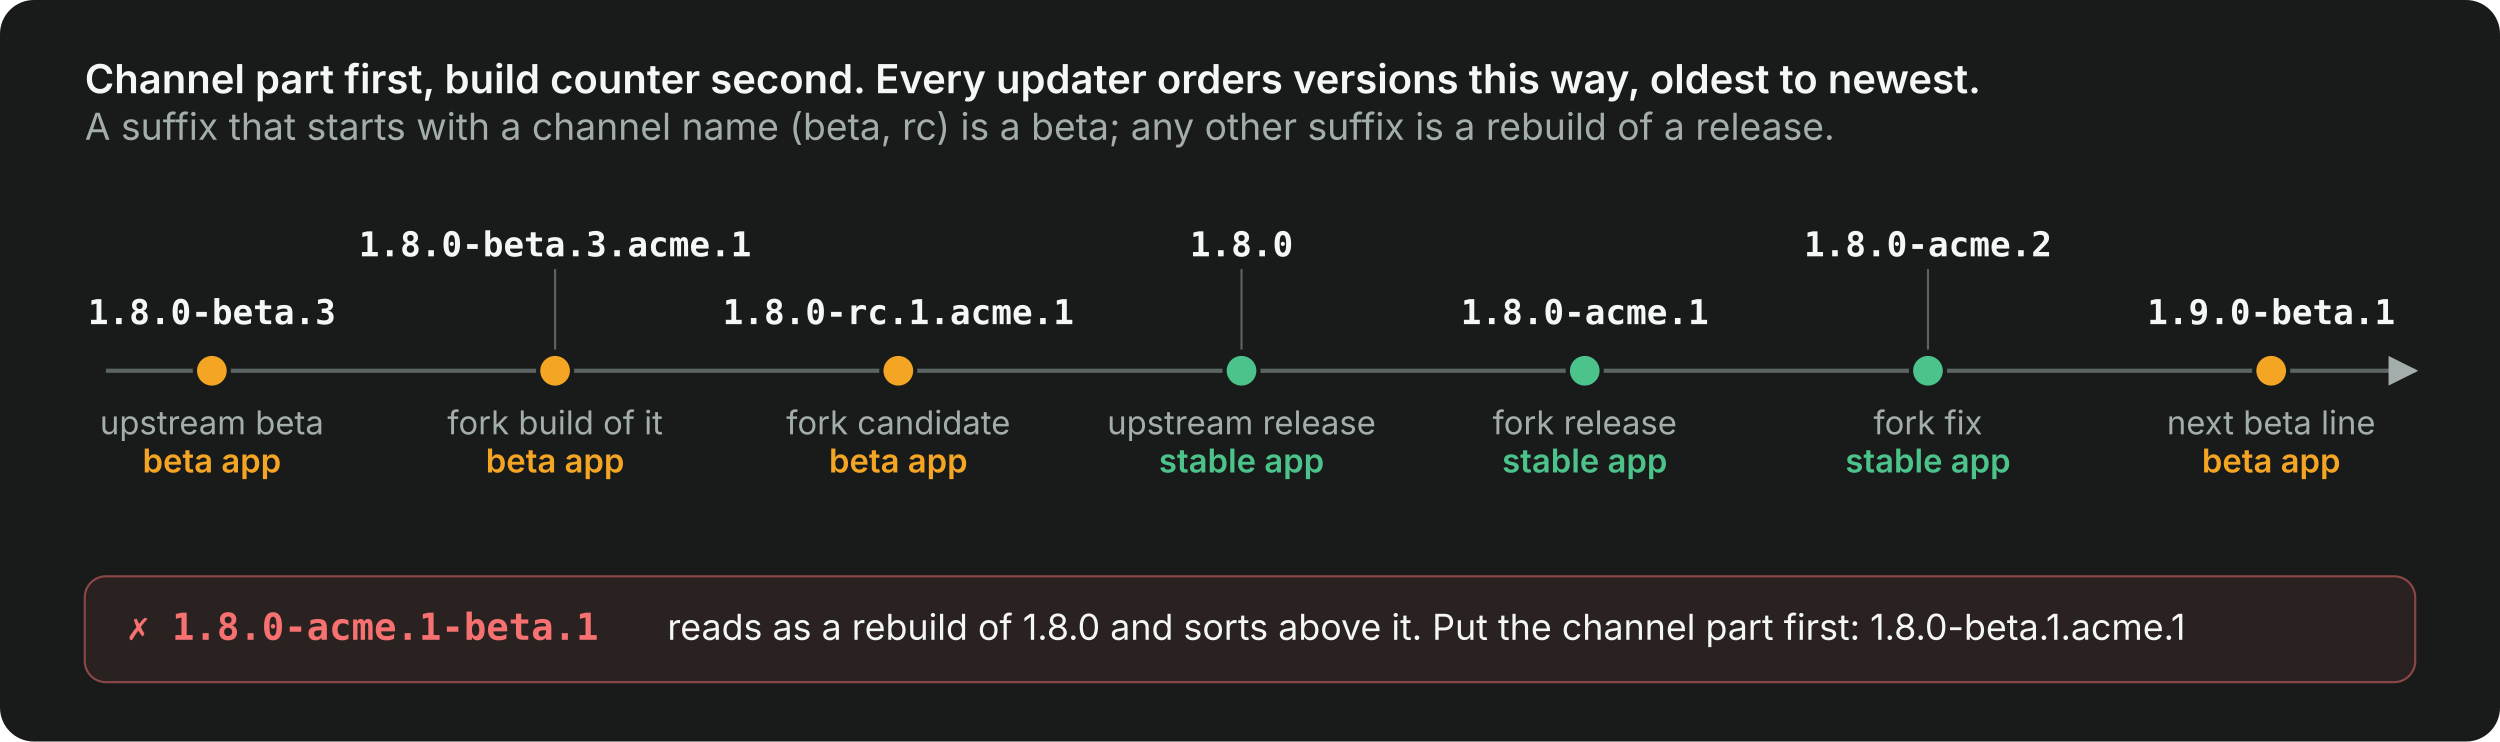
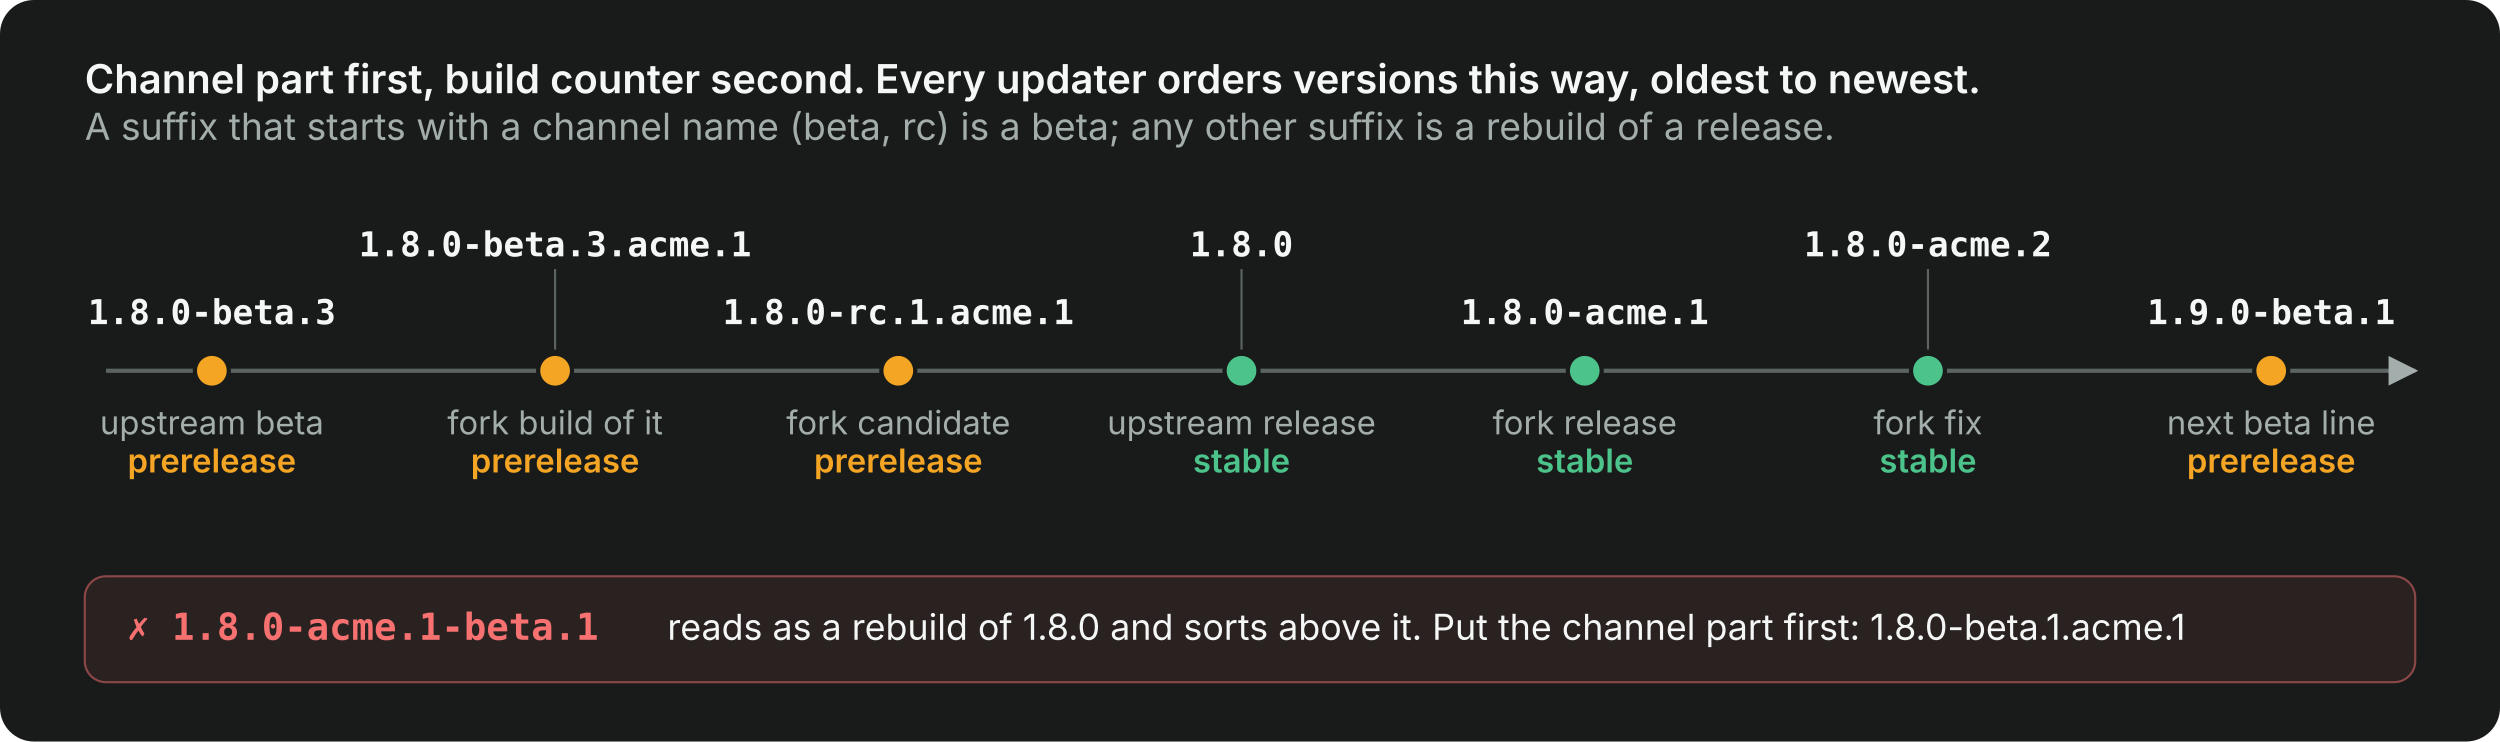
<svg xmlns="http://www.w3.org/2000/svg" width="1180" height="350" viewBox="0 0 1180 350" font-family="Inter, 'Segoe UI', system-ui, -apple-system, Helvetica, Arial, sans-serif">
  <defs>
    <marker id="arrow-stable" viewBox="0 0 10 10" refX="9" refY="5" markerWidth="7" markerHeight="7" orient="auto-start-reverse">
      <path d="M0 0L10 5L0 10z" fill="#4cc38a" />
    </marker>
    <marker id="arrow-beta" viewBox="0 0 10 10" refX="9" refY="5" markerWidth="7" markerHeight="7" orient="auto-start-reverse">
      <path d="M0 0L10 5L0 10z" fill="#f5a524" />
    </marker>
    <marker id="arrow-dev" viewBox="0 0 10 10" refX="9" refY="5" markerWidth="7" markerHeight="7" orient="auto-start-reverse">
      <path d="M0 0L10 5L0 10z" fill="#60a5fa" />
    </marker>
    <marker id="arrow-upstream" viewBox="0 0 10 10" refX="9" refY="5" markerWidth="7" markerHeight="7" orient="auto-start-reverse">
      <path d="M0 0L10 5L0 10z" fill="#a78bfa" />
    </marker>
    <marker id="arrow-backport" viewBox="0 0 10 10" refX="9" refY="5" markerWidth="7" markerHeight="7" orient="auto-start-reverse">
      <path d="M0 0L10 5L0 10z" fill="#e0a95b" />
    </marker>
    <marker id="arrow-muted" viewBox="0 0 10 10" refX="9" refY="5" markerWidth="7" markerHeight="7" orient="auto-start-reverse">
      <path d="M0 0L10 5L0 10z" fill="#a3adab" />
    </marker>
    <marker id="arrow-danger" viewBox="0 0 10 10" refX="9" refY="5" markerWidth="7" markerHeight="7" orient="auto-start-reverse">
      <path d="M0 0L10 5L0 10z" fill="#f87171" />
    </marker>
  </defs>
  <rect width="1180" height="350" rx="16" fill="#181b1a" />
  <text x="40" y="44" font-size="18.9" font-weight="600" fill="#f4f7f6" text-anchor="start">Channel part first, build counter second. Every updater orders versions this way, oldest to newest.</text>
  <text x="40" y="66" font-size="17.6" font-weight="400" fill="#a3adab" text-anchor="start">A suffix that starts with a channel name (beta, rc) is a beta; any other suffix is a rebuild of a release.</text>
  <line x1="50" y1="175" x2="1140" y2="175" stroke="#5b6462" stroke-width="2" marker-end="url(#arrow-muted)" />
  <circle cx="100" cy="175" r="8" fill="#f5a524" stroke="#181b1a" stroke-width="2" />
  <text x="100" y="153" font-size="16.2" font-weight="600" fill="#f4f7f6" text-anchor="middle" font-family="'JetBrains Mono', 'SFMono-Regular', Menlo, Consolas, monospace">1.8.0-beta.3</text>
  <text x="100" y="205" font-size="15.5" font-weight="400" fill="#a3adab" text-anchor="middle">upstream beta</text>
-   <text x="100" y="223" font-size="15.5" font-weight="600" fill="#f5a524" text-anchor="middle">beta app</text>
+   <text x="100" y="223" font-size="15.5" font-weight="600" fill="#f5a524" text-anchor="middle">prerelease</text>
  <circle cx="262" cy="175" r="8" fill="#f5a524" stroke="#181b1a" stroke-width="2" />
  <line x1="262" y1="165" x2="262" y2="127" stroke="#5b6462" stroke-width="1" />
  <text x="262" y="121" font-size="16.2" font-weight="600" fill="#f4f7f6" text-anchor="middle" font-family="'JetBrains Mono', 'SFMono-Regular', Menlo, Consolas, monospace">1.8.0-beta.3.acme.1</text>
  <text x="262" y="205" font-size="15.5" font-weight="400" fill="#a3adab" text-anchor="middle">fork build of it</text>
-   <text x="262" y="223" font-size="15.5" font-weight="600" fill="#f5a524" text-anchor="middle">beta app</text>
+   <text x="262" y="223" font-size="15.5" font-weight="600" fill="#f5a524" text-anchor="middle">prerelease</text>
  <circle cx="424" cy="175" r="8" fill="#f5a524" stroke="#181b1a" stroke-width="2" />
  <text x="424" y="153" font-size="16.2" font-weight="600" fill="#f4f7f6" text-anchor="middle" font-family="'JetBrains Mono', 'SFMono-Regular', Menlo, Consolas, monospace">1.8.0-rc.1.acme.1</text>
  <text x="424" y="205" font-size="15.5" font-weight="400" fill="#a3adab" text-anchor="middle">fork candidate</text>
-   <text x="424" y="223" font-size="15.5" font-weight="600" fill="#f5a524" text-anchor="middle">beta app</text>
+   <text x="424" y="223" font-size="15.5" font-weight="600" fill="#f5a524" text-anchor="middle">prerelease</text>
  <circle cx="586" cy="175" r="8" fill="#4cc38a" stroke="#181b1a" stroke-width="2" />
  <line x1="586" y1="165" x2="586" y2="127" stroke="#5b6462" stroke-width="1" />
  <text x="586" y="121" font-size="16.2" font-weight="600" fill="#f4f7f6" text-anchor="middle" font-family="'JetBrains Mono', 'SFMono-Regular', Menlo, Consolas, monospace">1.8.0</text>
  <text x="586" y="205" font-size="15.5" font-weight="400" fill="#a3adab" text-anchor="middle">upstream release</text>
-   <text x="586" y="223" font-size="15.5" font-weight="600" fill="#4cc38a" text-anchor="middle">stable app</text>
+   <text x="586" y="223" font-size="15.5" font-weight="600" fill="#4cc38a" text-anchor="middle">stable</text>
  <circle cx="748" cy="175" r="8" fill="#4cc38a" stroke="#181b1a" stroke-width="2" />
  <text x="748" y="153" font-size="16.2" font-weight="600" fill="#f4f7f6" text-anchor="middle" font-family="'JetBrains Mono', 'SFMono-Regular', Menlo, Consolas, monospace">1.8.0-acme.1</text>
  <text x="748" y="205" font-size="15.5" font-weight="400" fill="#a3adab" text-anchor="middle">fork release</text>
-   <text x="748" y="223" font-size="15.5" font-weight="600" fill="#4cc38a" text-anchor="middle">stable app</text>
+   <text x="748" y="223" font-size="15.5" font-weight="600" fill="#4cc38a" text-anchor="middle">stable</text>
  <circle cx="910" cy="175" r="8" fill="#4cc38a" stroke="#181b1a" stroke-width="2" />
  <line x1="910" y1="165" x2="910" y2="127" stroke="#5b6462" stroke-width="1" />
  <text x="910" y="121" font-size="16.2" font-weight="600" fill="#f4f7f6" text-anchor="middle" font-family="'JetBrains Mono', 'SFMono-Regular', Menlo, Consolas, monospace">1.8.0-acme.2</text>
  <text x="910" y="205" font-size="15.5" font-weight="400" fill="#a3adab" text-anchor="middle">fork fix</text>
-   <text x="910" y="223" font-size="15.5" font-weight="600" fill="#4cc38a" text-anchor="middle">stable app</text>
+   <text x="910" y="223" font-size="15.5" font-weight="600" fill="#4cc38a" text-anchor="middle">stable</text>
  <circle cx="1072" cy="175" r="8" fill="#f5a524" stroke="#181b1a" stroke-width="2" />
  <text x="1072" y="153" font-size="16.2" font-weight="600" fill="#f4f7f6" text-anchor="middle" font-family="'JetBrains Mono', 'SFMono-Regular', Menlo, Consolas, monospace">1.9.0-beta.1</text>
  <text x="1072" y="205" font-size="15.5" font-weight="400" fill="#a3adab" text-anchor="middle">next beta line</text>
-   <text x="1072" y="223" font-size="15.5" font-weight="600" fill="#f5a524" text-anchor="middle">beta app</text>
+   <text x="1072" y="223" font-size="15.5" font-weight="600" fill="#f5a524" text-anchor="middle">prerelease</text>
  <rect x="40" y="272" width="1100" height="50" rx="10" fill="#f87171" fill-opacity="0.08" stroke="#f87171" stroke-opacity="0.5" />
  <text x="60" y="302" font-size="17.6" font-weight="700" fill="#f87171" text-anchor="start" font-family="'JetBrains Mono', 'SFMono-Regular', Menlo, Consolas, monospace">✗  1.8.0-acme.1-beta.1</text>
  <text x="315" y="302" font-size="16.9" font-weight="400" fill="#f4f7f6" text-anchor="start">reads as a rebuild of 1.8.0 and sorts above it. Put the channel part first: 1.8.0-beta.1.acme.1</text>
</svg>
